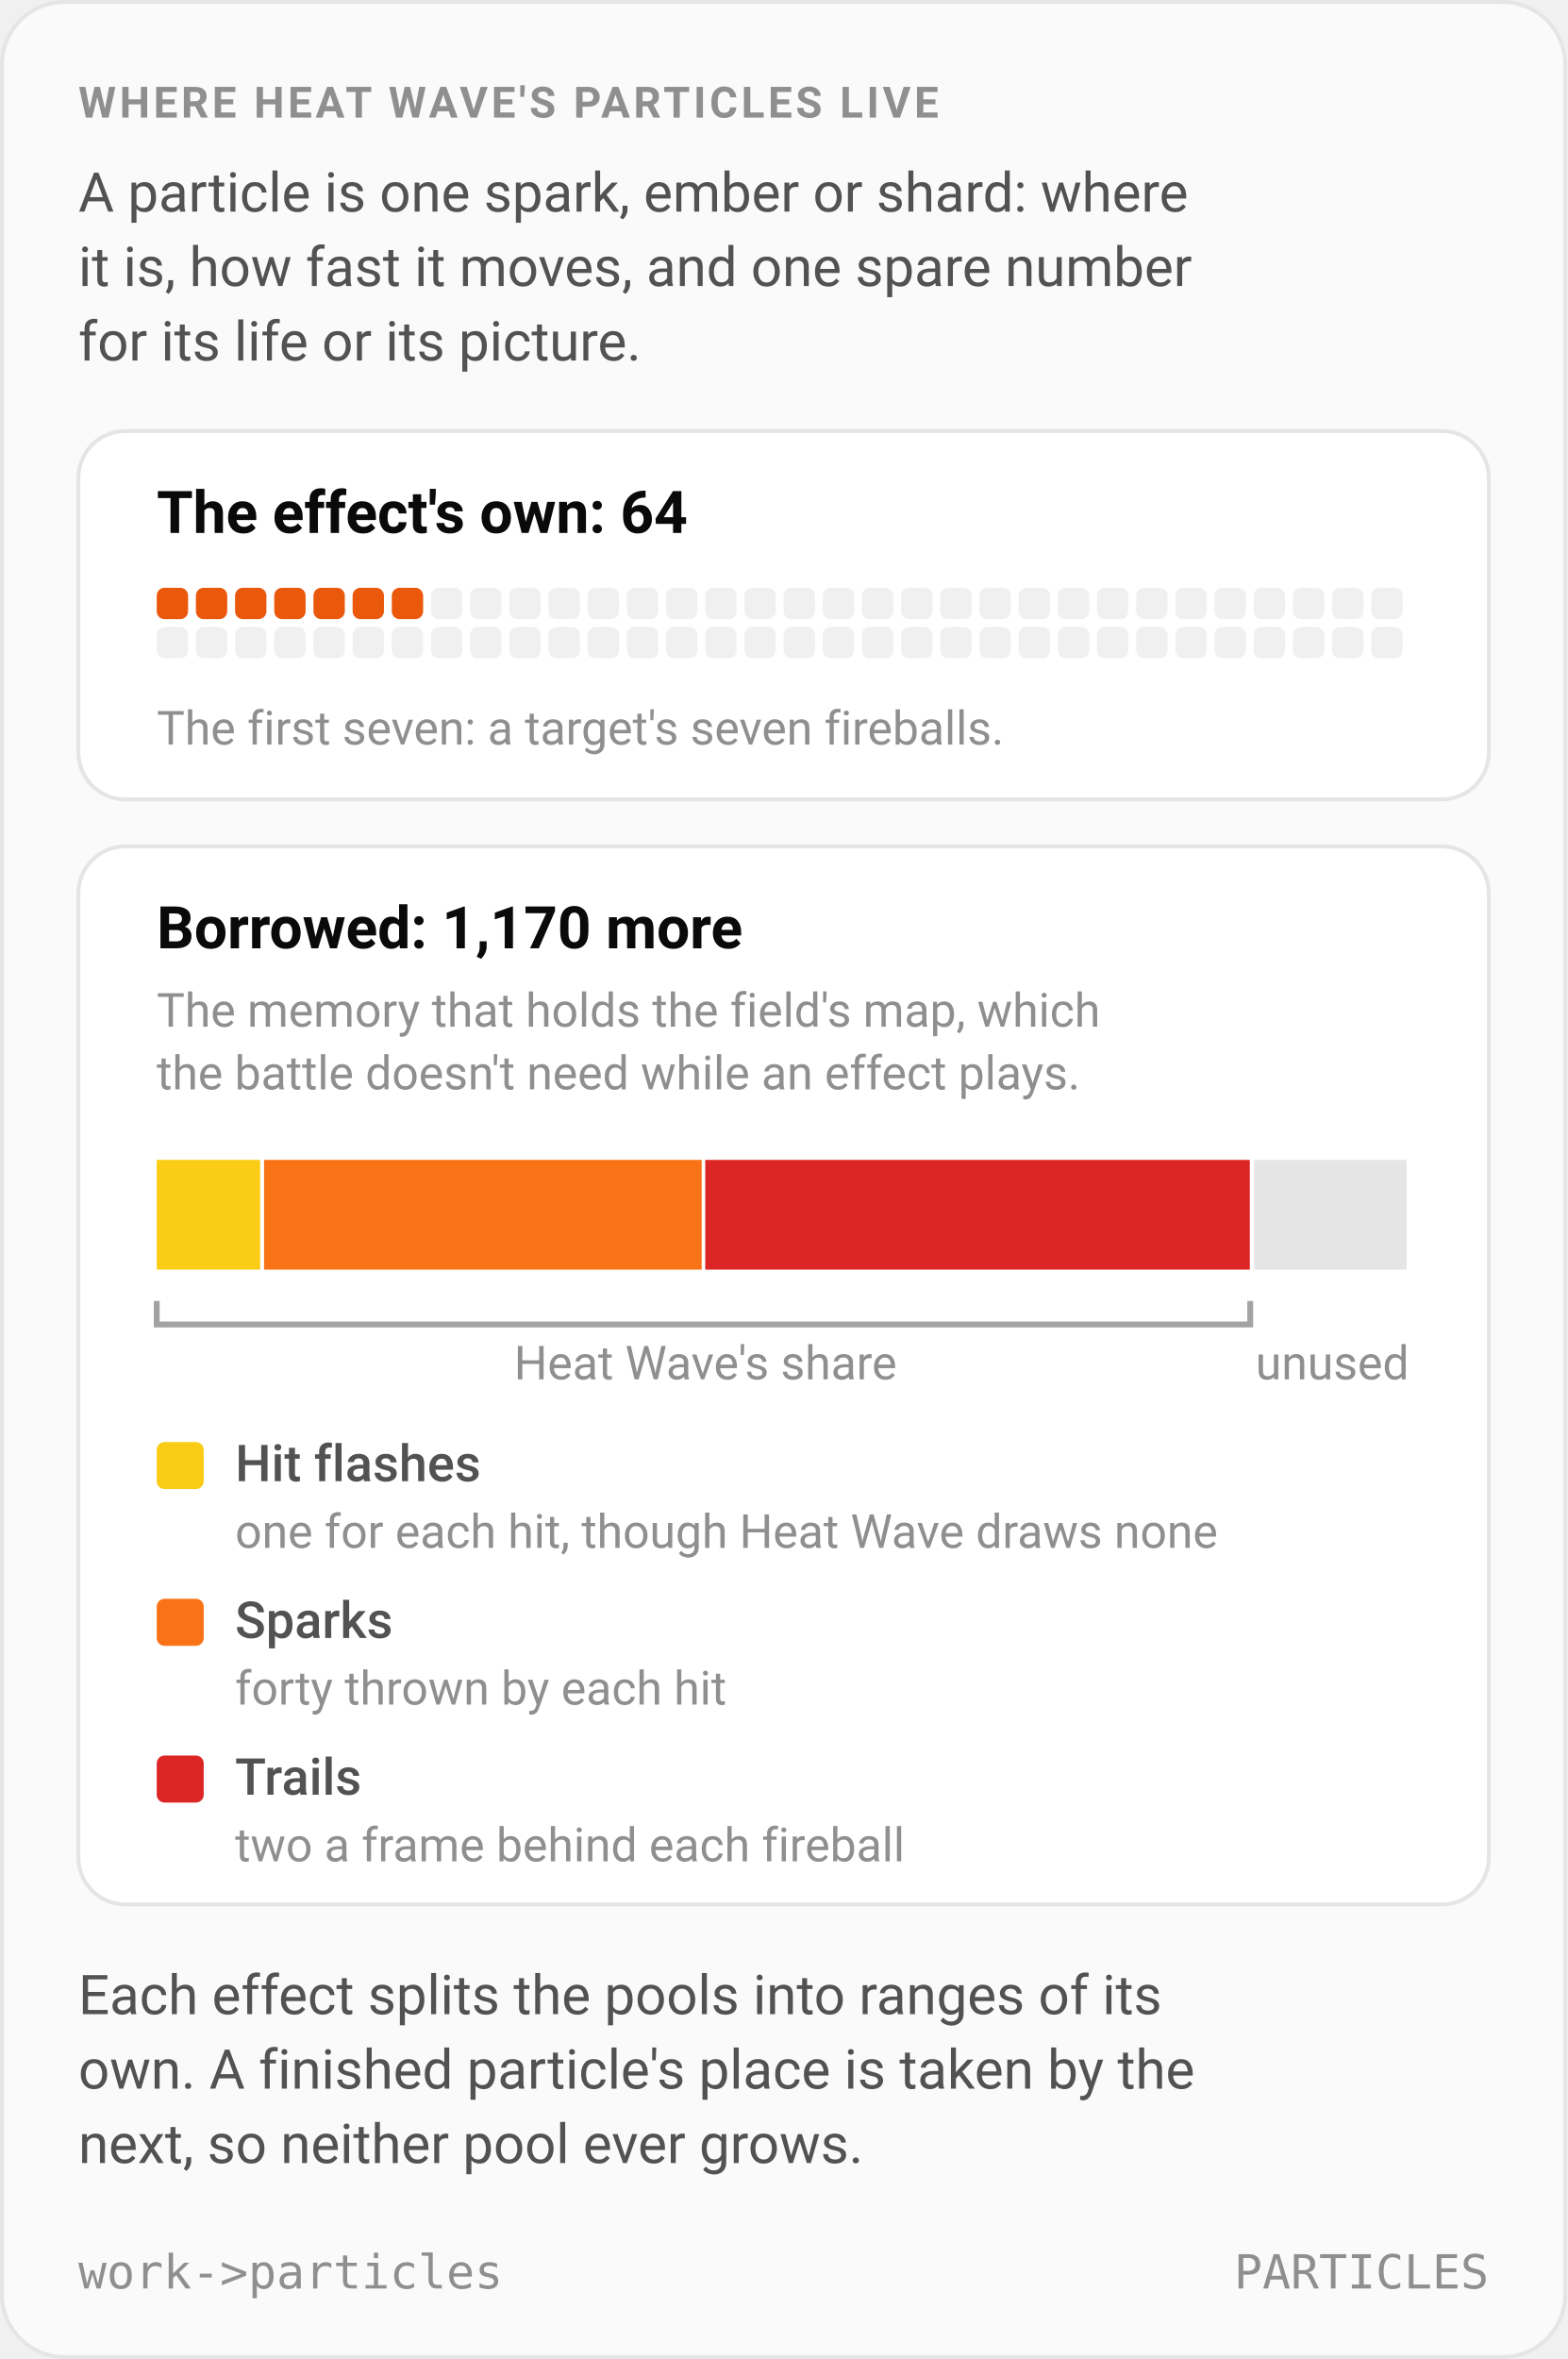
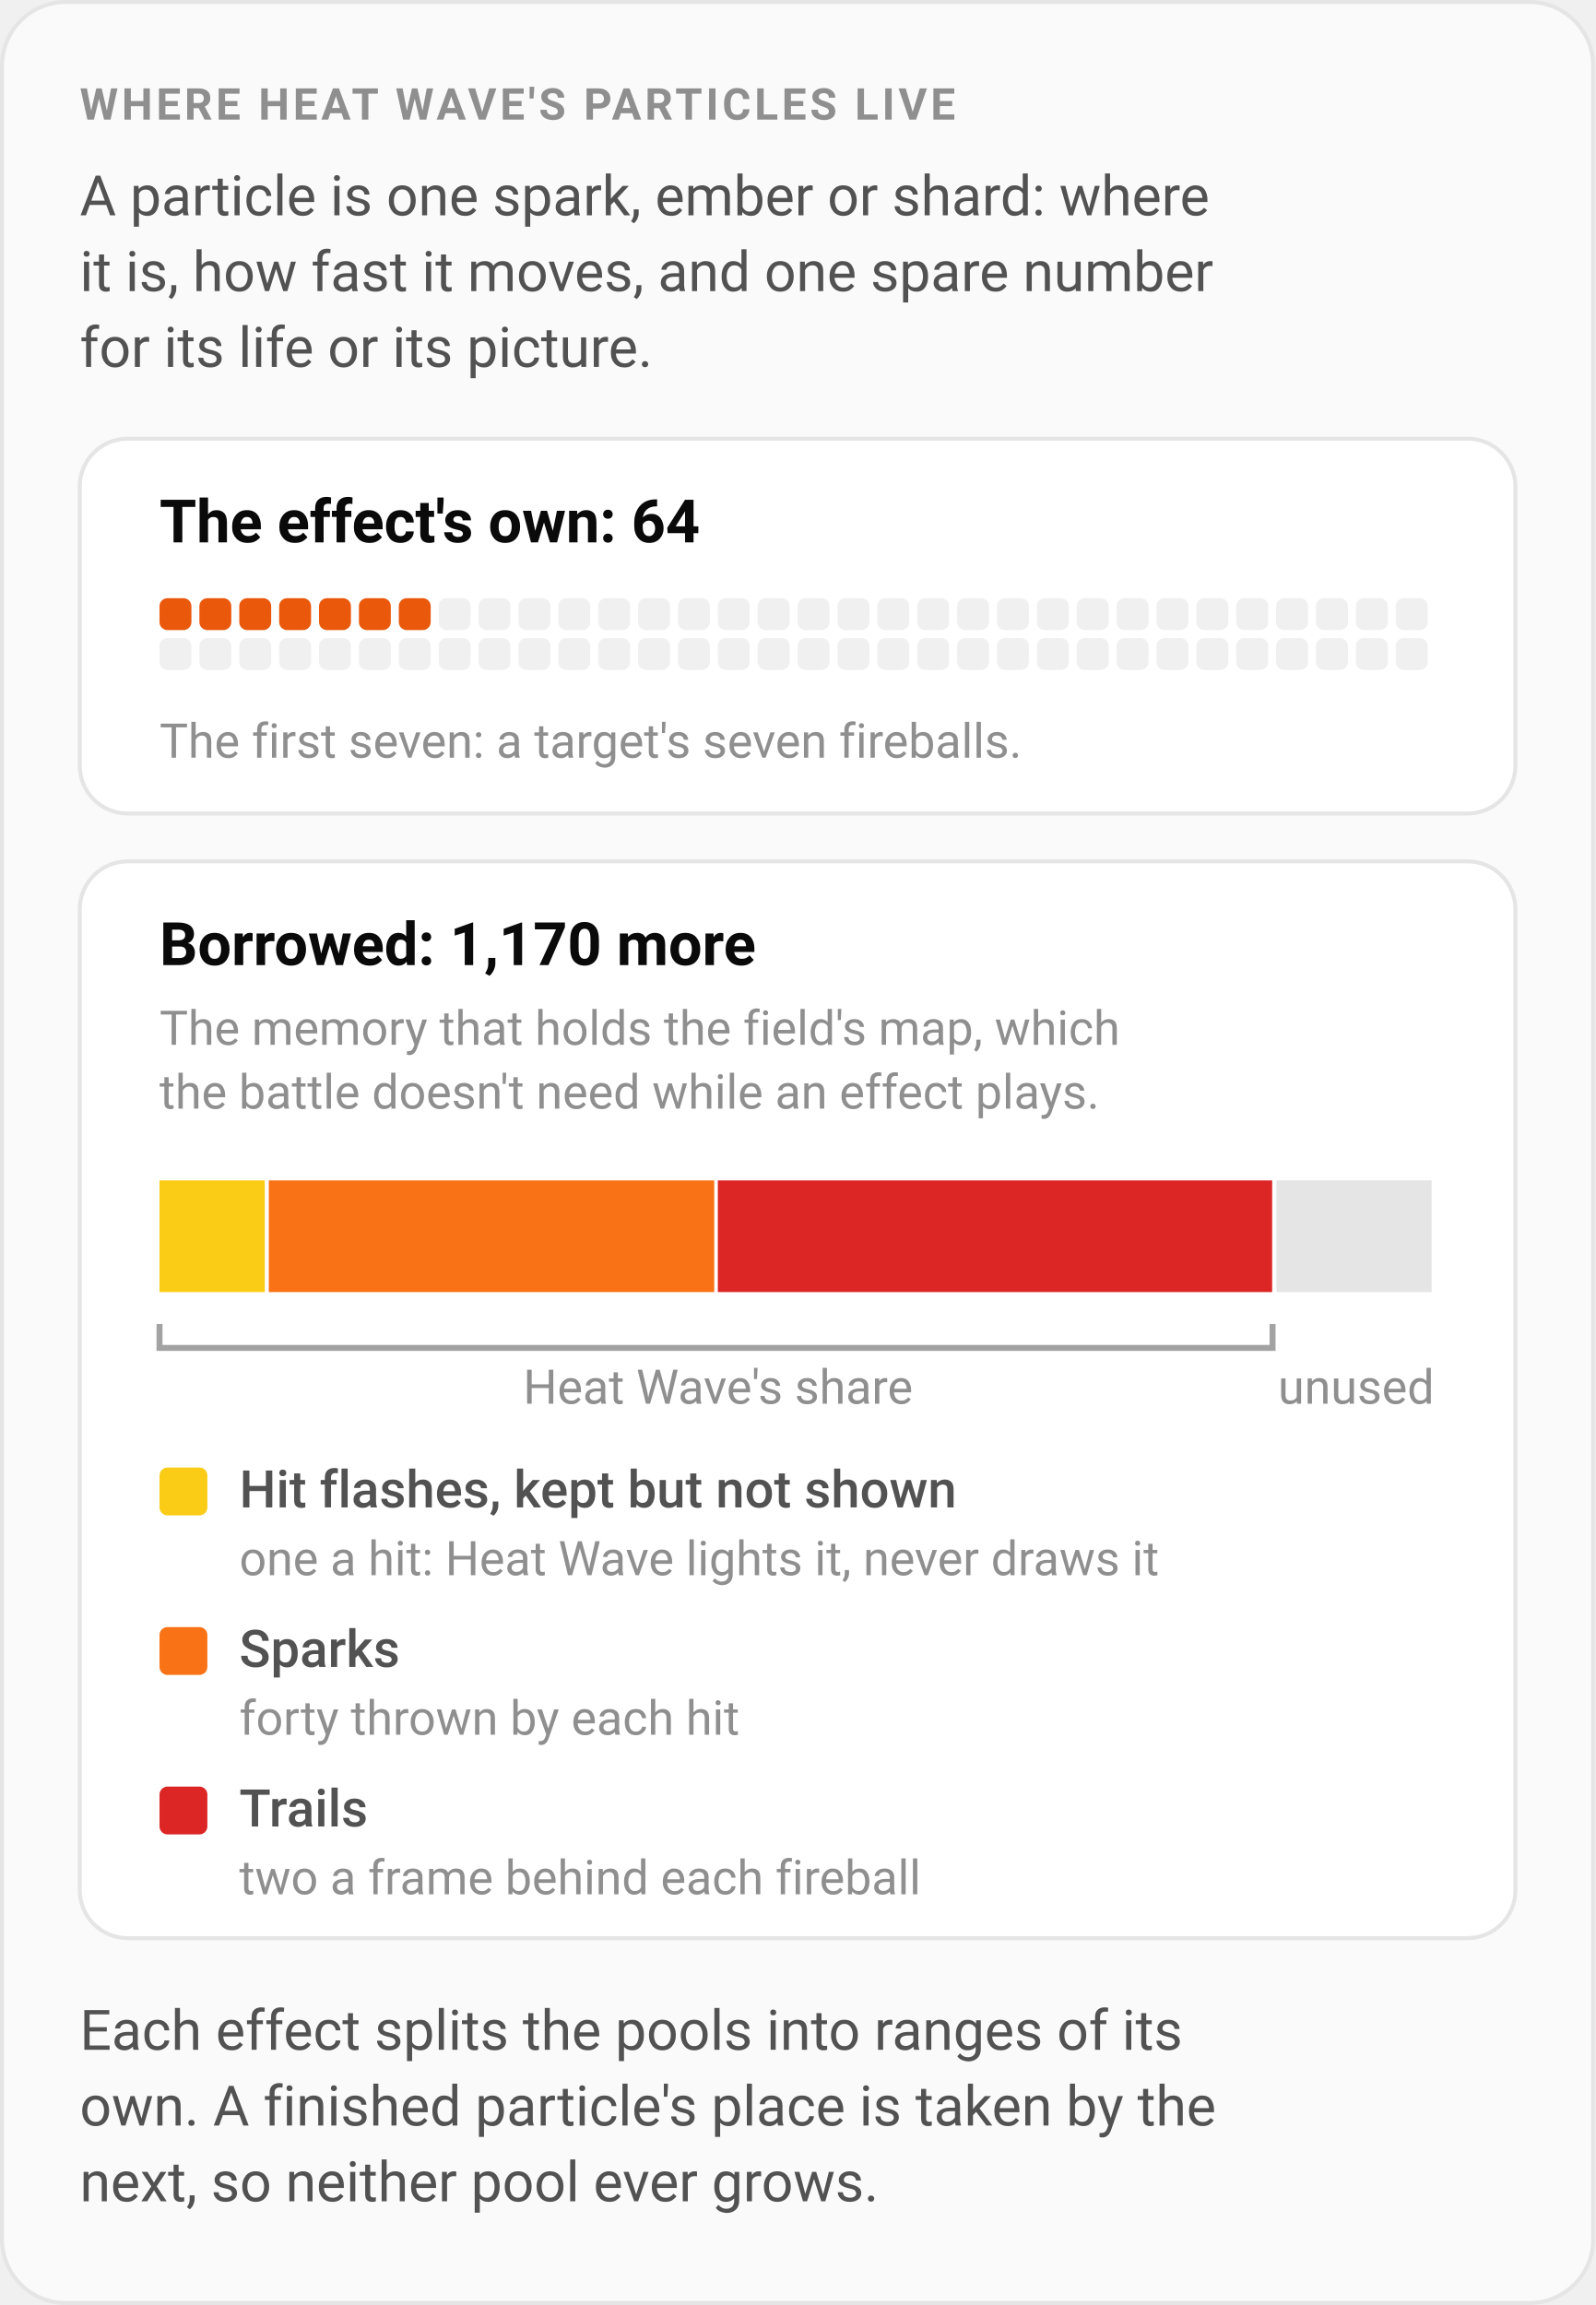
- <svg xmlns="http://www.w3.org/2000/svg" width="480" viewBox="0 0 400 602" role="img" aria-labelledby="title desc">
+ <svg xmlns="http://www.w3.org/2000/svg" width="480" viewBox="0 0 400 578" role="img" aria-labelledby="title desc">
  <style>
    .panel { fill: #fafafa; stroke: #e5e5e5; }
    .card { fill: #ffffff; stroke: #e5e5e5; }
    .card-accent { fill: #ffffff; stroke: #0a72ef; stroke-width: 1.5; }
    .card-exit { fill: #fafafa; stroke: #a3a3a3; stroke-dasharray: 4 4; }
    .chip { fill: #f0f6ff; stroke: #bcd7fb; }
    .chip-wait { fill: #f5f5f5; stroke: #d4d4d4; }
    .h { fill: #0a0a0a; font: 600 15px ui-sans-serif, system-ui, -apple-system, "Segoe UI", Roboto, sans-serif; }
    .h17 { fill: #0a0a0a; font: 600 17px ui-sans-serif, system-ui, -apple-system, "Segoe UI", Roboto, sans-serif; }
    .p { fill: #525252; font: 400 14px ui-sans-serif, system-ui, -apple-system, "Segoe UI", Roboto, sans-serif; }
    .k { fill: #0a72ef; font: 500 13px ui-sans-serif, system-ui, -apple-system, "Segoe UI", Roboto, sans-serif; }
    .kw { fill: #525252; font: 500 13px ui-sans-serif, system-ui, -apple-system, "Segoe UI", Roboto, sans-serif; }
    .small { fill: #8f8f8f; font: 400 12px ui-sans-serif, system-ui, -apple-system, "Segoe UI", Roboto, sans-serif; }
    .code { fill: #8f8f8f; font: 400 12px ui-monospace, SFMono-Regular, Menlo, Consolas, monospace; }
    .eyebrow { fill: #8f8f8f; font: 600 11px ui-sans-serif, system-ui, -apple-system, "Segoe UI", Roboto, sans-serif; letter-spacing: 0.08em; }
    .label { fill: #737373; font: 400 13px ui-sans-serif, system-ui, -apple-system, "Segoe UI", Roboto, sans-serif; }
    .wire { fill: none; stroke: #a3a3a3; stroke-width: 1.5; }
    .wire-accent { fill: none; stroke: #0a72ef; stroke-width: 1.5; }
    .head { fill: #a3a3a3; }
    .head-accent { fill: #0a72ef; }
    .dot { fill: #0a72ef; }
    .frame { fill: none; stroke: #d4d4d4; stroke-width: 1; }
    .canvasbg { fill: #101014; }

    .fire { fill: #ea580c; }
    .c-flash { fill: #facc15; }
    .c-spark { fill: #f97316; }
    .c-trail { fill: #dc2626; }
    .c-free { fill: #e5e5e5; }
    .slot { fill: #f0f0f0; }
    @media (prefers-color-scheme: dark) {
      .panel { fill: #0a0a0a; stroke: #262626; }
      .card { fill: #111111; stroke: #2e2e2e; }
      .card-accent { fill: #111111; stroke: #3b8eff; }
      .card-exit { fill: #0a0a0a; stroke: #525252; }
      .chip { fill: #0d1a2e; stroke: #1e3a66; }
      .chip-wait { fill: #1a1a1a; stroke: #333333; }
      .h, .h17 { fill: #ededed; }
      .p, .kw { fill: #a1a1a1; }
      .k { fill: #66a6ff; }
      .small, .code, .eyebrow { fill: #7c7c7c; }
      .label { fill: #8f8f8f; }
      .wire { stroke: #5c5c5c; }
      .wire-accent { stroke: #3b8eff; }
      .head { fill: #5c5c5c; }
      .head-accent { fill: #3b8eff; }
      .dot { fill: #3b8eff; }
      .frame { stroke: #333333; }

      .fire { fill: #fb923c; }
      .c-free { fill: #262626; }
      .slot { fill: #1f1f1f; }
    }
  </style>
-   <rect class="panel" x="0.5" y="0.5" width="399" height="601" rx="16" />
+   <rect class="panel" x="0.5" y="0.5" width="399" height="577" rx="16" />
  <text class="eyebrow" x="20" y="30">WHERE HEAT WAVE'S PARTICLES LIVE</text>
  <text class="p" x="20" y="54">A particle is one spark, ember or shard: where</text>
  <text class="p" x="20" y="73">it is, how fast it moves, and one spare number</text>
  <text class="p" x="20" y="92">for its life or its picture.</text>
  <rect class="card" x="20" y="110" width="360" height="94" rx="12" />
  <text class="h" x="40" y="136">The effect's own: 64</text>
  <rect class="fire" x="40" y="150" width="8" height="8" rx="2" />
  <rect class="fire" x="50" y="150" width="8" height="8" rx="2" />
  <rect class="fire" x="60" y="150" width="8" height="8" rx="2" />
  <rect class="fire" x="70" y="150" width="8" height="8" rx="2" />
  <rect class="fire" x="80" y="150" width="8" height="8" rx="2" />
  <rect class="fire" x="90" y="150" width="8" height="8" rx="2" />
  <rect class="fire" x="100" y="150" width="8" height="8" rx="2" />
  <rect class="slot" x="110" y="150" width="8" height="8" rx="2" />
  <rect class="slot" x="120" y="150" width="8" height="8" rx="2" />
  <rect class="slot" x="130" y="150" width="8" height="8" rx="2" />
  <rect class="slot" x="140" y="150" width="8" height="8" rx="2" />
  <rect class="slot" x="150" y="150" width="8" height="8" rx="2" />
  <rect class="slot" x="160" y="150" width="8" height="8" rx="2" />
  <rect class="slot" x="170" y="150" width="8" height="8" rx="2" />
  <rect class="slot" x="180" y="150" width="8" height="8" rx="2" />
  <rect class="slot" x="190" y="150" width="8" height="8" rx="2" />
  <rect class="slot" x="200" y="150" width="8" height="8" rx="2" />
  <rect class="slot" x="210" y="150" width="8" height="8" rx="2" />
  <rect class="slot" x="220" y="150" width="8" height="8" rx="2" />
  <rect class="slot" x="230" y="150" width="8" height="8" rx="2" />
  <rect class="slot" x="240" y="150" width="8" height="8" rx="2" />
  <rect class="slot" x="250" y="150" width="8" height="8" rx="2" />
  <rect class="slot" x="260" y="150" width="8" height="8" rx="2" />
  <rect class="slot" x="270" y="150" width="8" height="8" rx="2" />
  <rect class="slot" x="280" y="150" width="8" height="8" rx="2" />
  <rect class="slot" x="290" y="150" width="8" height="8" rx="2" />
  <rect class="slot" x="300" y="150" width="8" height="8" rx="2" />
  <rect class="slot" x="310" y="150" width="8" height="8" rx="2" />
  <rect class="slot" x="320" y="150" width="8" height="8" rx="2" />
  <rect class="slot" x="330" y="150" width="8" height="8" rx="2" />
  <rect class="slot" x="340" y="150" width="8" height="8" rx="2" />
  <rect class="slot" x="350" y="150" width="8" height="8" rx="2" />
  <rect class="slot" x="40" y="160" width="8" height="8" rx="2" />
  <rect class="slot" x="50" y="160" width="8" height="8" rx="2" />
  <rect class="slot" x="60" y="160" width="8" height="8" rx="2" />
  <rect class="slot" x="70" y="160" width="8" height="8" rx="2" />
  <rect class="slot" x="80" y="160" width="8" height="8" rx="2" />
  <rect class="slot" x="90" y="160" width="8" height="8" rx="2" />
  <rect class="slot" x="100" y="160" width="8" height="8" rx="2" />
  <rect class="slot" x="110" y="160" width="8" height="8" rx="2" />
  <rect class="slot" x="120" y="160" width="8" height="8" rx="2" />
  <rect class="slot" x="130" y="160" width="8" height="8" rx="2" />
  <rect class="slot" x="140" y="160" width="8" height="8" rx="2" />
  <rect class="slot" x="150" y="160" width="8" height="8" rx="2" />
  <rect class="slot" x="160" y="160" width="8" height="8" rx="2" />
  <rect class="slot" x="170" y="160" width="8" height="8" rx="2" />
  <rect class="slot" x="180" y="160" width="8" height="8" rx="2" />
  <rect class="slot" x="190" y="160" width="8" height="8" rx="2" />
  <rect class="slot" x="200" y="160" width="8" height="8" rx="2" />
  <rect class="slot" x="210" y="160" width="8" height="8" rx="2" />
  <rect class="slot" x="220" y="160" width="8" height="8" rx="2" />
  <rect class="slot" x="230" y="160" width="8" height="8" rx="2" />
  <rect class="slot" x="240" y="160" width="8" height="8" rx="2" />
  <rect class="slot" x="250" y="160" width="8" height="8" rx="2" />
  <rect class="slot" x="260" y="160" width="8" height="8" rx="2" />
  <rect class="slot" x="270" y="160" width="8" height="8" rx="2" />
  <rect class="slot" x="280" y="160" width="8" height="8" rx="2" />
  <rect class="slot" x="290" y="160" width="8" height="8" rx="2" />
  <rect class="slot" x="300" y="160" width="8" height="8" rx="2" />
  <rect class="slot" x="310" y="160" width="8" height="8" rx="2" />
  <rect class="slot" x="320" y="160" width="8" height="8" rx="2" />
  <rect class="slot" x="330" y="160" width="8" height="8" rx="2" />
  <rect class="slot" x="340" y="160" width="8" height="8" rx="2" />
  <rect class="slot" x="350" y="160" width="8" height="8" rx="2" />
  <text class="small" x="40" y="190">The first seven: a target's seven fireballs.</text>
  <rect class="card" x="20" y="216" width="360" height="270" rx="12" />
  <text class="h" x="40" y="242">Borrowed: 1,170 more</text>
  <text class="small" x="40" y="262">The memory that holds the field's map, which</text>
  <text class="small" x="40" y="278">the battle doesn't need while an effect plays.</text>
  <rect class="c-flash" x="40.0" y="296" width="26.4" height="28" />
  <rect class="c-spark" x="67.4" y="296" width="111.7" height="28" />
  <rect class="c-trail" x="180.0" y="296" width="139.0" height="28" />
  <rect class="c-free" x="320.1" y="296" width="38.9" height="28" />
  <path class="wire" d="M 40 332 V 338 H 319.1 V 332" />
  <text class="small" x="180.05" y="352" text-anchor="middle">Heat Wave's share</text>
  <text class="small" x="340.05" y="352" text-anchor="middle">unused</text>
  <rect class="c-flash" x="40" y="368" width="12" height="12" rx="2" />
-   <text class="kw" x="60" y="378">Hit flashes</text>
-   <text class="small" x="60" y="395">one for each hit, though Heat Wave draws none</text>
+   <text class="kw" x="60" y="378">Hit flashes, kept but not shown</text>
+   <text class="small" x="60" y="395">one a hit: Heat Wave lights it, never draws it</text>
  <rect class="c-spark" x="40" y="408" width="12" height="12" rx="2" />
  <text class="kw" x="60" y="418">Sparks</text>
  <text class="small" x="60" y="435">forty thrown by each hit</text>
  <rect class="c-trail" x="40" y="448" width="12" height="12" rx="2" />
  <text class="kw" x="60" y="458">Trails</text>
  <text class="small" x="60" y="475">two a frame behind each fireball</text>
  <text class="p" x="20" y="514">Each effect splits the pools into ranges of its</text>
  <text class="p" x="20" y="533">own. A finished particle's place is taken by the</text>
  <text class="p" x="20" y="552">next, so neither pool ever grows.</text>
-   <text class="code" x="20" y="584">work-&gt;particles</text>
-   <text class="code" x="380" y="584" text-anchor="end">PARTICLES</text>
</svg>
